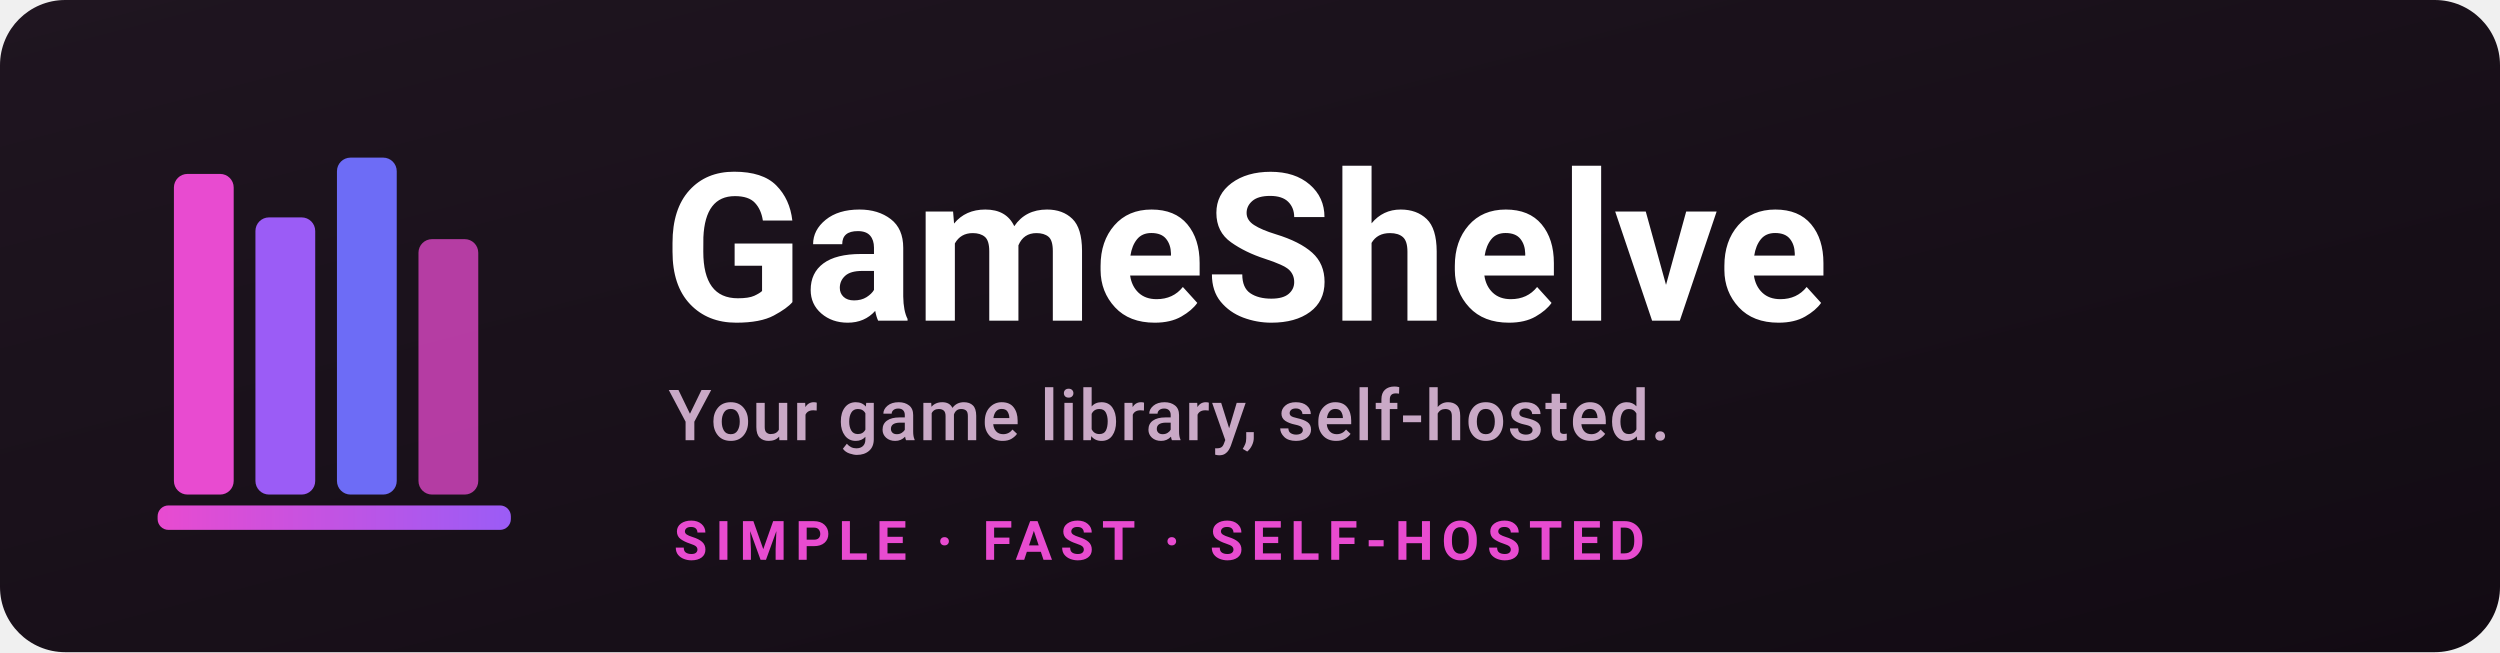
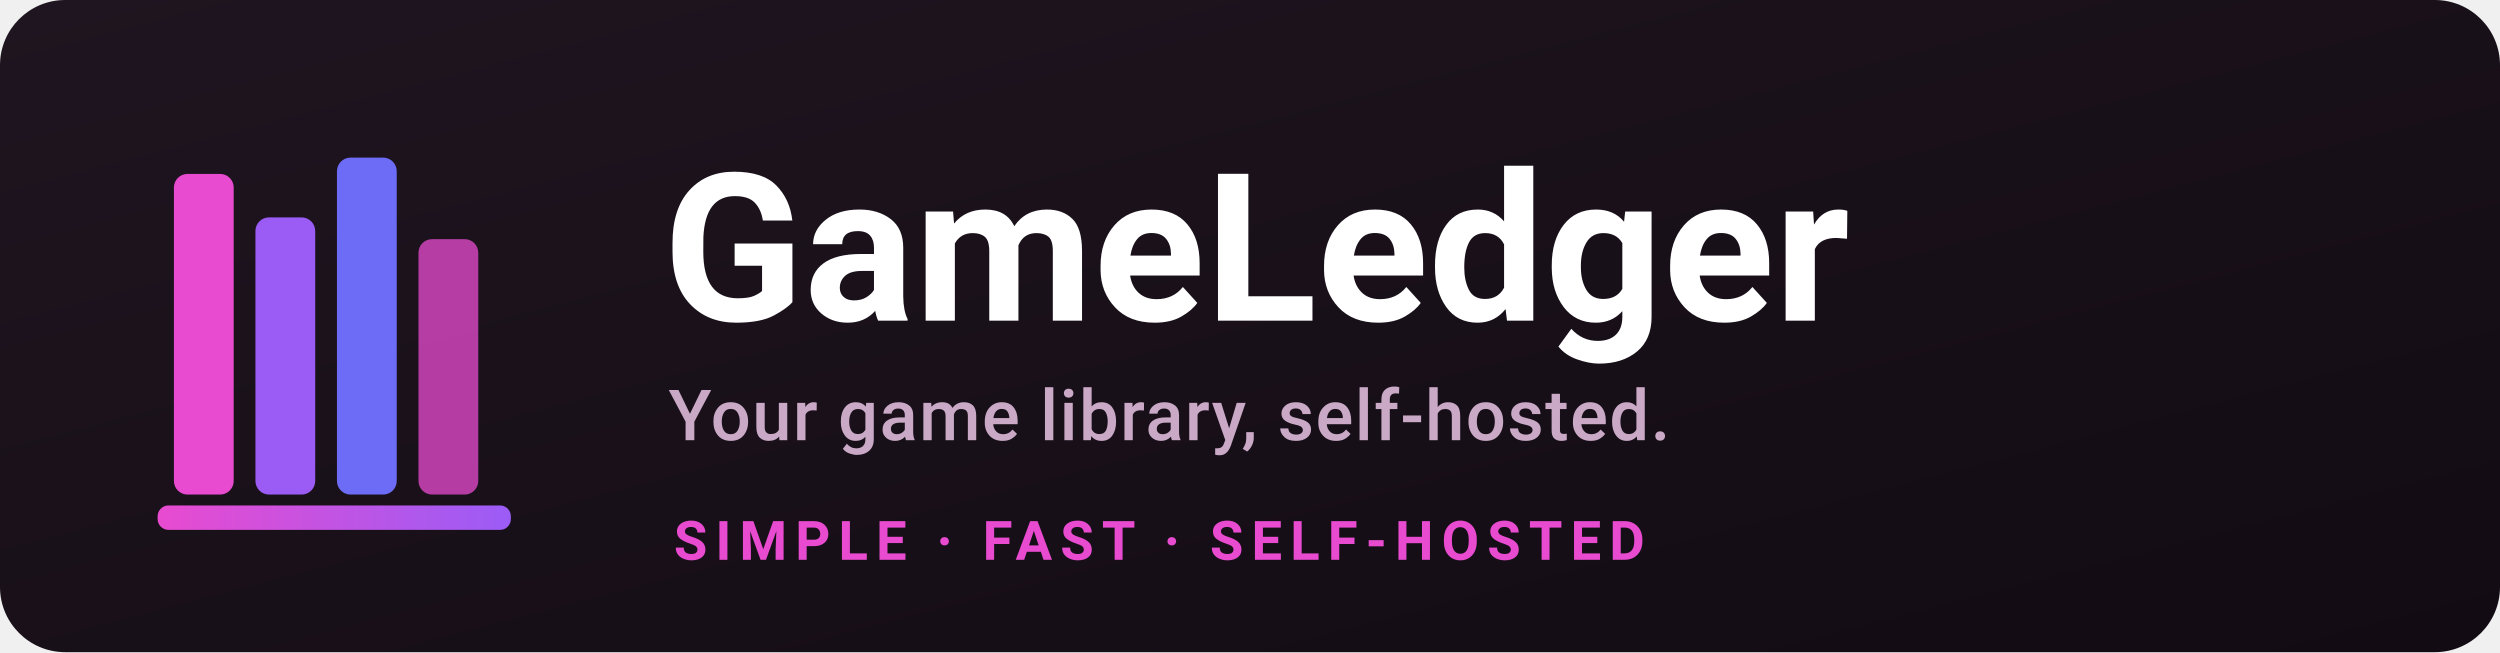
- <svg xmlns="http://www.w3.org/2000/svg" width="920" height="240" viewBox="0 0 920 240" role="img" aria-label="GameShelve">
+ <svg xmlns="http://www.w3.org/2000/svg" width="920" height="240" viewBox="0 0 920 240" role="img" aria-label="GameLedger">
  <defs>
    <linearGradient id="bg" x1="0" y1="0" x2="1" y2="1">
      <stop offset="0" stop-color="#1f1520" />
      <stop offset="1" stop-color="#120b13" />
    </linearGradient>
    <linearGradient id="accent" x1="0" y1="0" x2="1" y2="0">
      <stop offset="0" stop-color="#e84bd0" />
      <stop offset="1" stop-color="#9b5cf6" />
    </linearGradient>
    <style>
      .title { font: 700 76px ui-sans-serif, system-ui, -apple-system, "Segoe UI", Roboto, Helvetica, Arial, sans-serif; fill: #ffffff; }
      .tag   { font: 500 26px ui-sans-serif, system-ui, -apple-system, "Segoe UI", Roboto, Helvetica, Arial, sans-serif; fill: #c9a9c6; letter-spacing: .5px; }
      .pill  { font: 600 20px ui-sans-serif, system-ui, -apple-system, "Segoe UI", Roboto, Helvetica, Arial, sans-serif; fill: #e84bd0; letter-spacing: 3px; }
    </style>
  </defs>
  <rect width="920" height="240" rx="24" fill="url(#bg)" />
  <g transform="translate(64,58)">
    <rect x="0" y="6" width="22" height="118" rx="5" fill="#e84bd0" />
    <rect x="30" y="22" width="22" height="102" rx="5" fill="#9b5cf6" />
    <rect x="60" y="0" width="22" height="124" rx="5" fill="#6d6cf6" />
    <rect x="90" y="30" width="22" height="94" rx="5" fill="#e84bd0" opacity="0.75" />
    <rect x="-6" y="128" width="130" height="9" rx="4" fill="url(#accent)" />
  </g>
-   <text x="244" y="118" class="title">GameShelve</text>
+   <text x="244" y="118" class="title">GameLedger</text>
  <text x="246" y="162" class="tag">Your game library, self-hosted.</text>
  <text x="248" y="206" class="pill">SIMPLE · FAST · SELF-HOSTED</text>
</svg>
